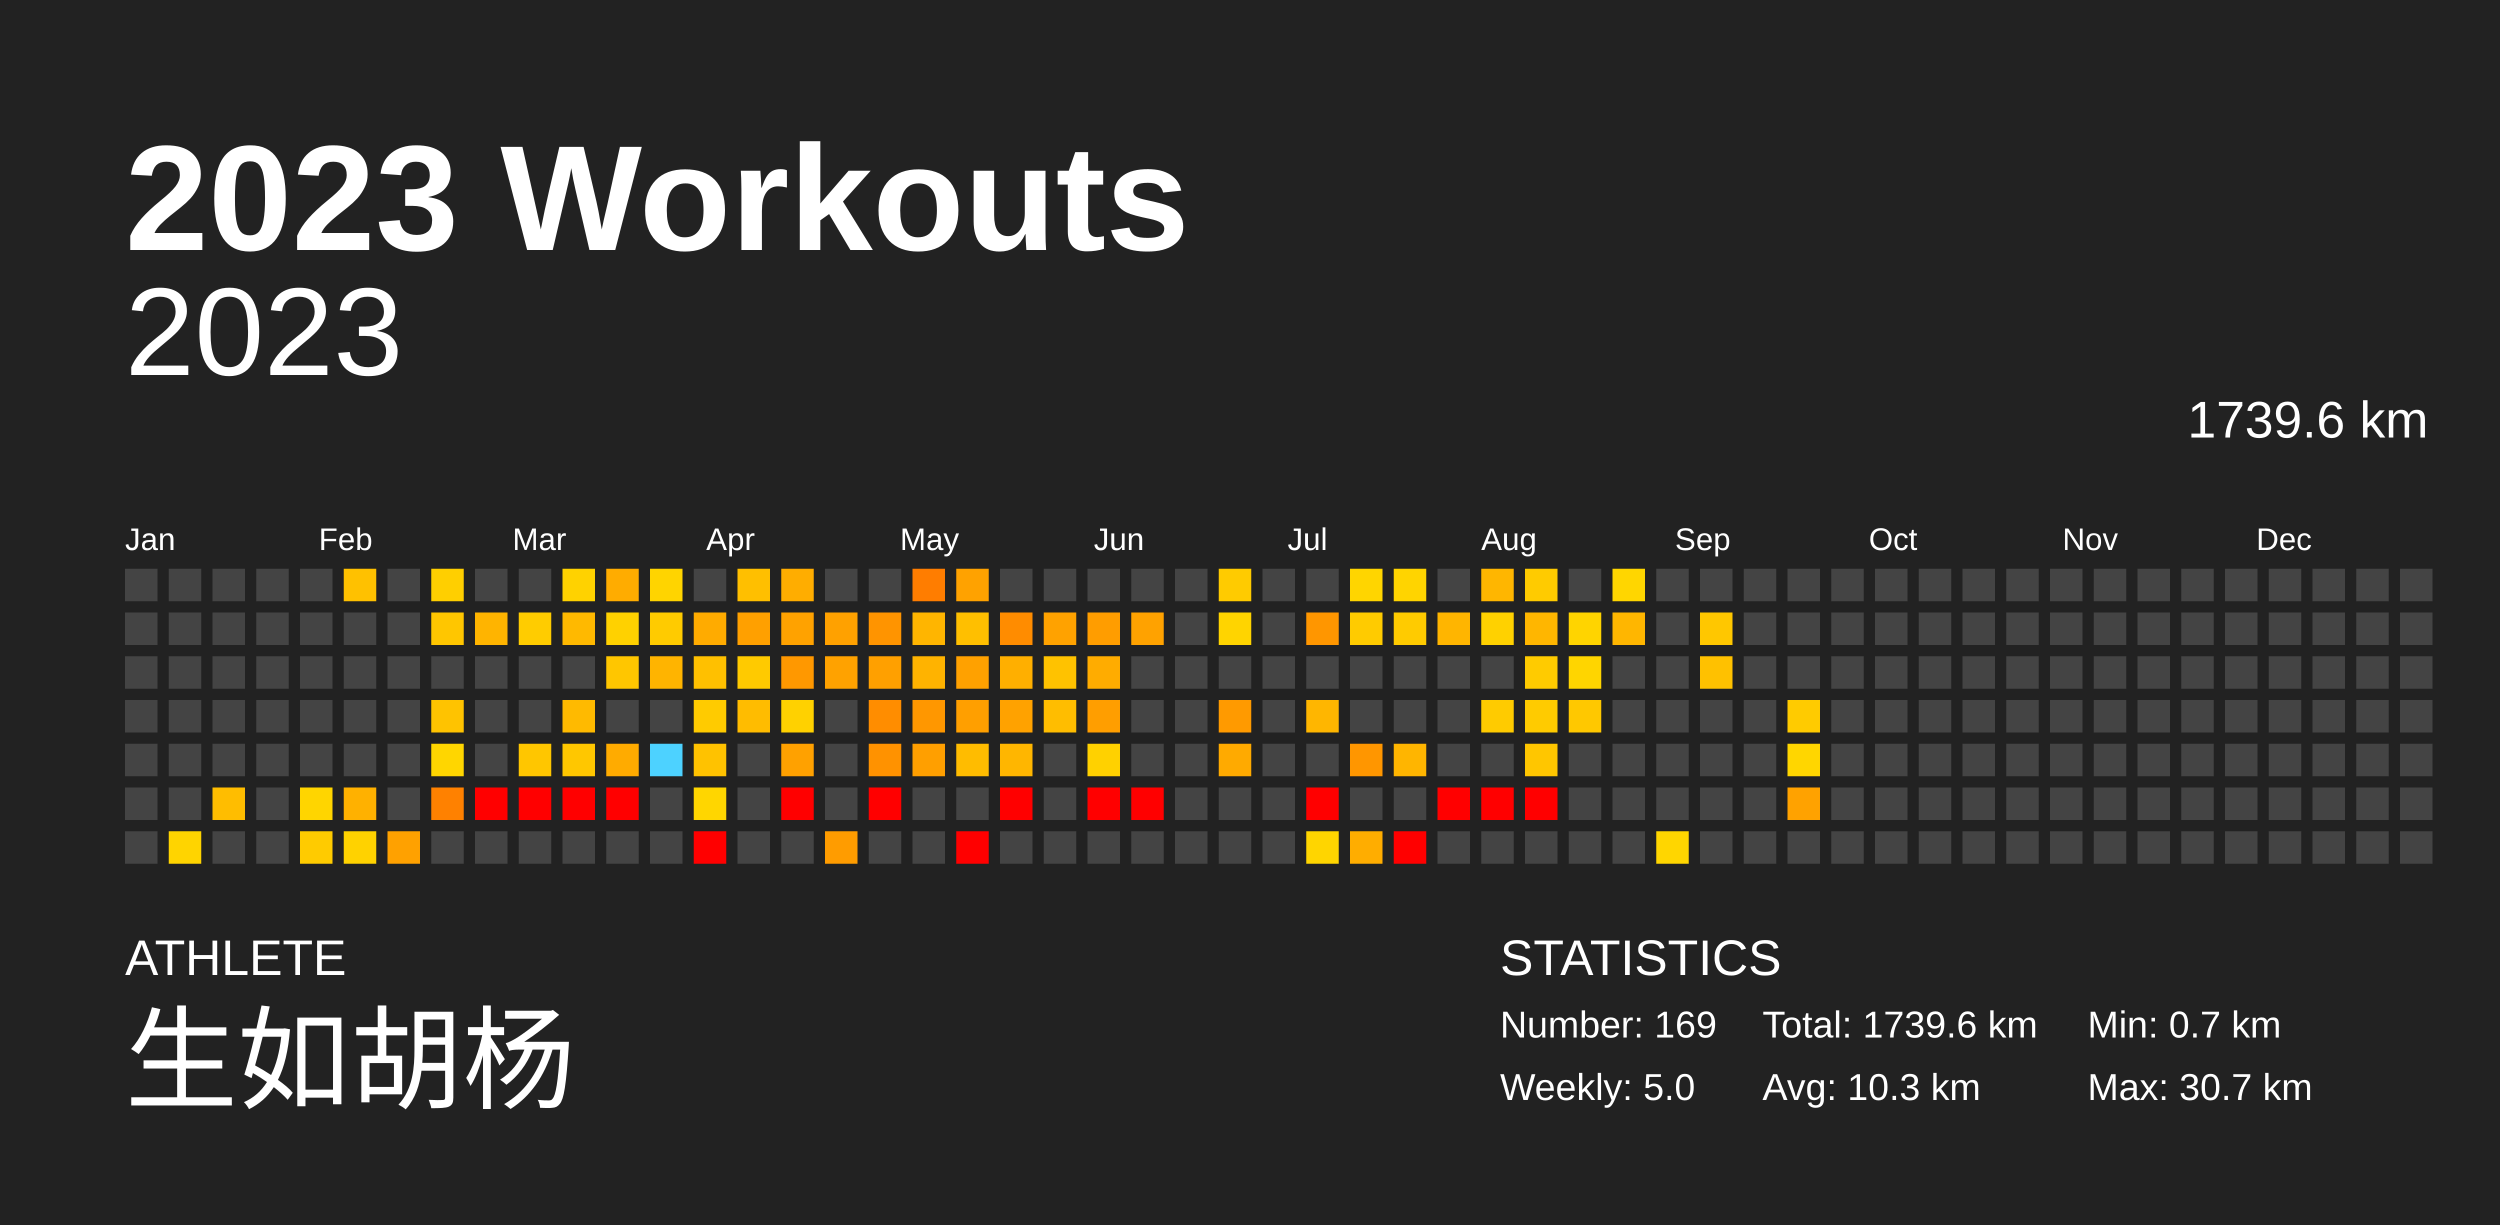
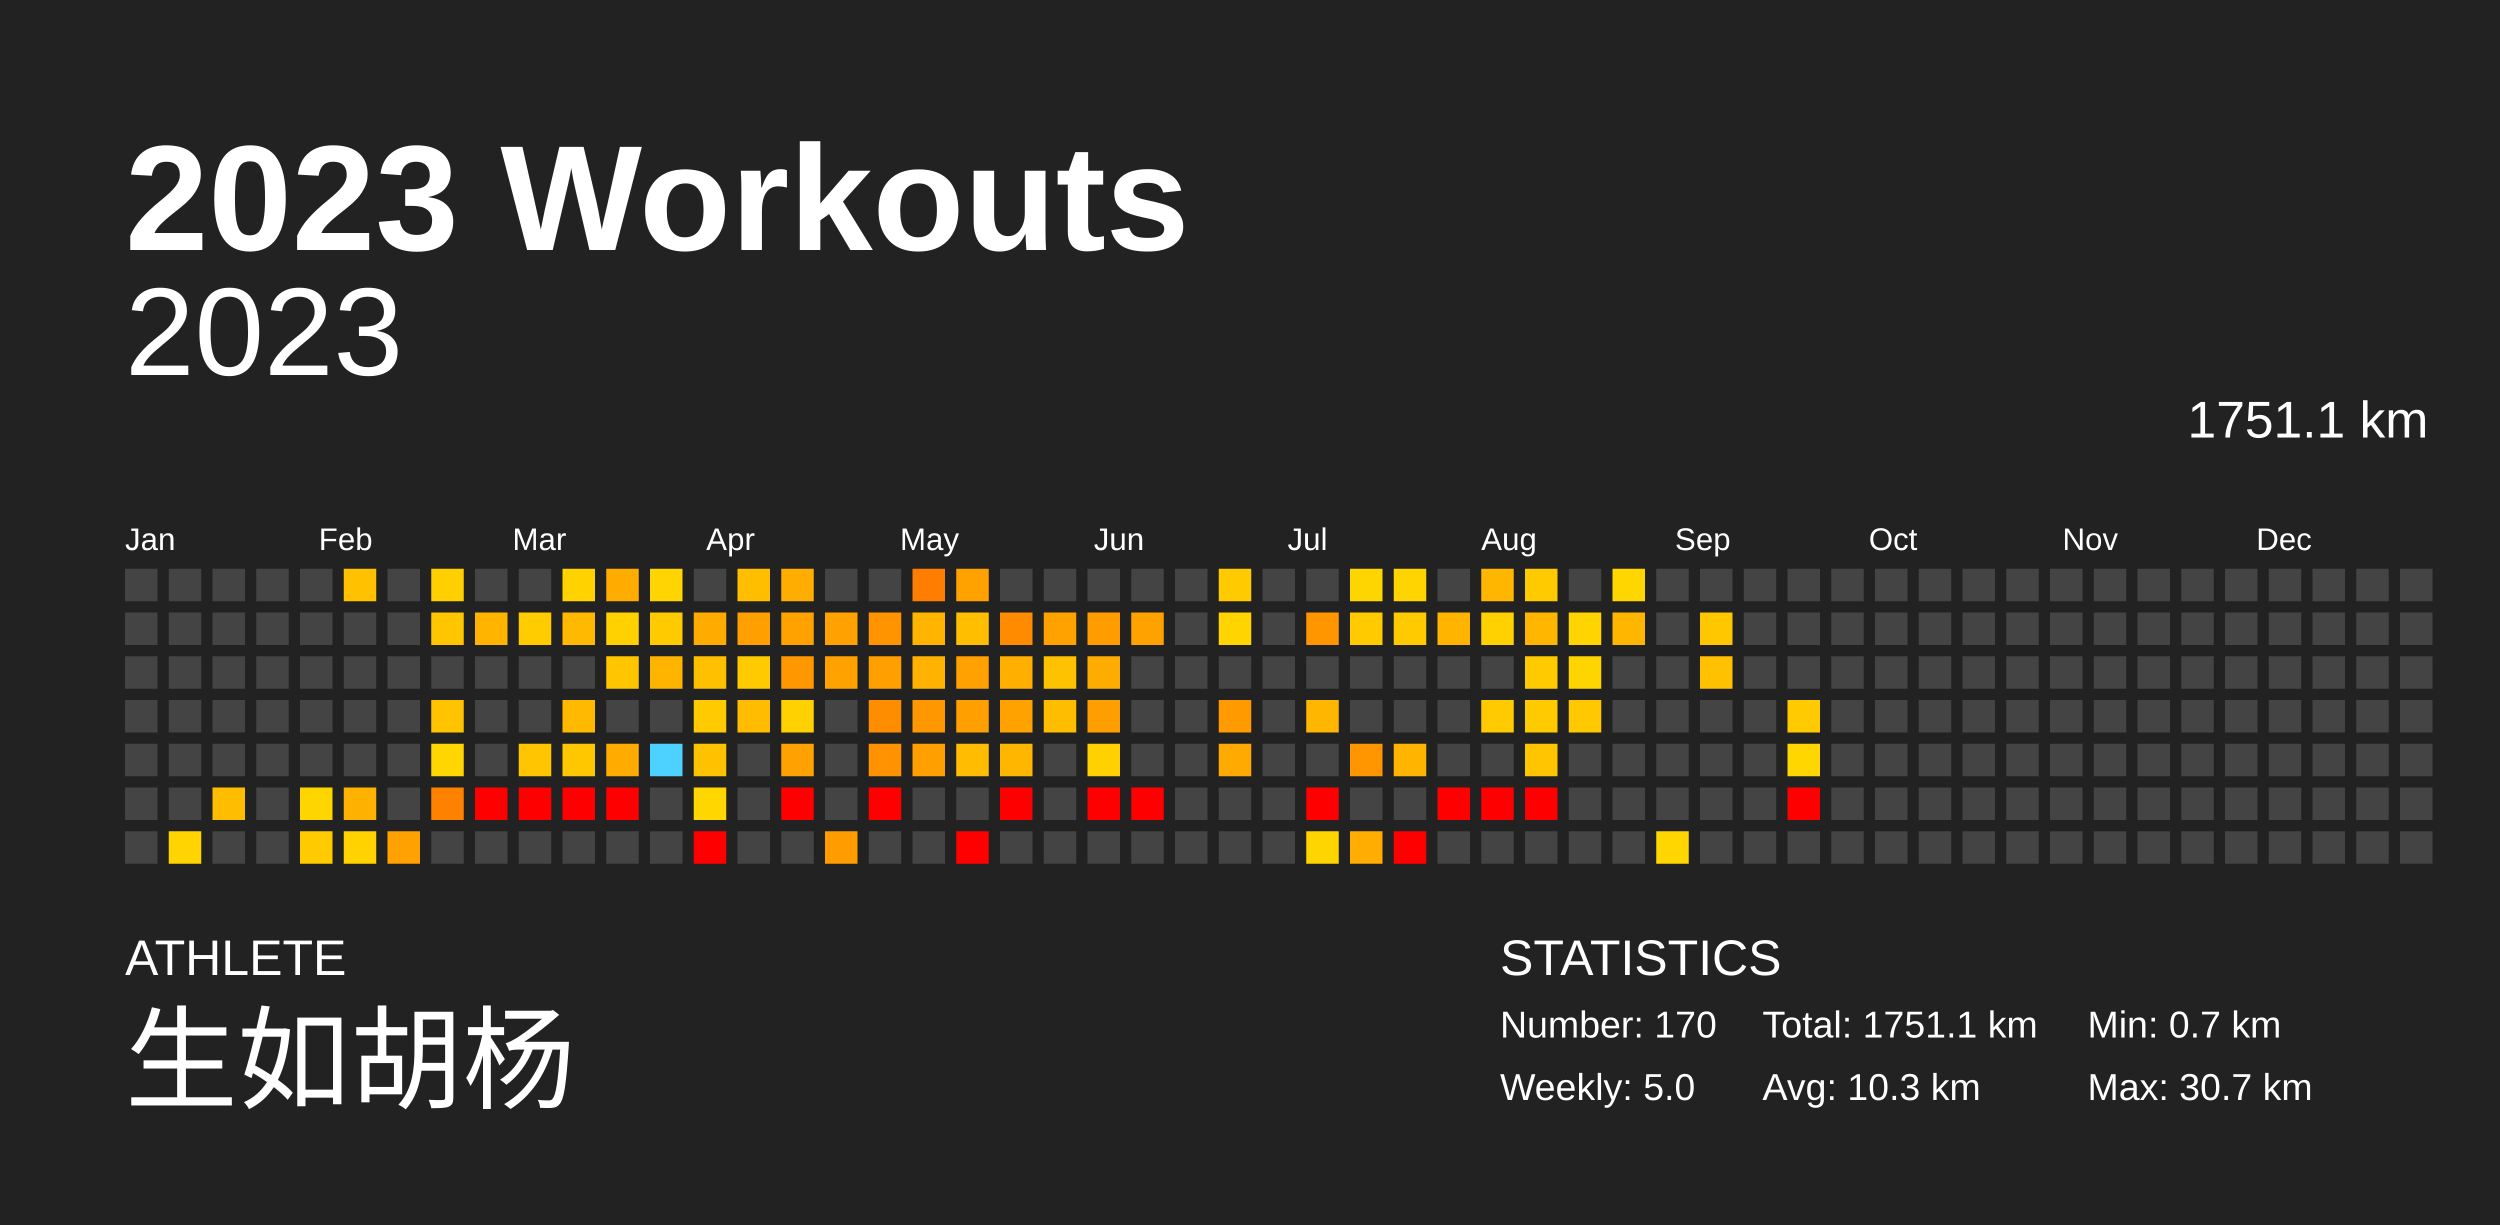
<svg xmlns="http://www.w3.org/2000/svg" baseProfile="full" height="98mm" version="1.1" viewBox="0,0,200,98" width="200mm">
  <defs />
  <rect fill="#222222" height="98" width="200" x="0" y="0" />
  <text fill="#FFFFFF" style="font-size:12px; font-family:Arial; font-weight:bold;" x="10" y="20">2023 Workouts</text>
  <text fill="#FFFFFF" style="font-size:4px; font-family:Arial" x="10" y="78">ATHLETE</text>
  <text fill="#FFFFFF" style="font-size:9px; font-family:Arial" x="10" y="88">生如胡杨</text>
  <text fill="#FFFFFF" style="font-size:4px; font-family:Arial" x="120" y="78">STATISTICS</text>
-   <text fill="#FFFFFF" style="font-size:3px; font-family:Arial" x="120" y="83">Number: 169</text>
+   <text fill="#FFFFFF" style="font-size:3px; font-family:Arial" x="120" y="83">Number: 170</text>
  <text fill="#FFFFFF" style="font-size:3px; font-family:Arial" x="120" y="88">Weekly: 5.0</text>
-   <text fill="#FFFFFF" style="font-size:3px; font-family:Arial" x="141" y="83">Total: 1739.6 km</text>
+   <text fill="#FFFFFF" style="font-size:3px; font-family:Arial" x="141" y="83">Total: 1751.1 km</text>
  <text fill="#FFFFFF" style="font-size:3px; font-family:Arial" x="141" y="88">Avg: 10.3 km</text>
  <text fill="#FFFFFF" style="font-size:3px; font-family:Arial" x="167" y="83">Min: 0.7 km</text>
  <text fill="#FFFFFF" style="font-size:3px; font-family:Arial" x="167" y="88">Max: 30.7 km</text>
  <text alignment-baseline="hanging" fill="#FFFFFF" style="font-size:10.0px; font-family:Arial;" x="10" y="30">2023</text>
-   <text alignment-baseline="hanging" fill="#FFFFFF" style="font-size:4.125px; font-family:Arial;" x="175" y="35">1739.6 km</text>
+   <text alignment-baseline="hanging" fill="#FFFFFF" style="font-size:4.125px; font-family:Arial;" x="175" y="35">1751.1 km</text>
  <text fill="#FFFFFF" style="font-size:2.5px; font-family:Arial" x="10.0" y="44">Jan</text>
  <text fill="#FFFFFF" style="font-size:2.5px; font-family:Arial" x="25.5" y="44">Feb</text>
  <text fill="#FFFFFF" style="font-size:2.5px; font-family:Arial" x="41.0" y="44">Mar</text>
  <text fill="#FFFFFF" style="font-size:2.5px; font-family:Arial" x="56.5" y="44">Apr</text>
  <text fill="#FFFFFF" style="font-size:2.5px; font-family:Arial" x="72.0" y="44">May</text>
  <text fill="#FFFFFF" style="font-size:2.5px; font-family:Arial" x="87.5" y="44">Jun</text>
  <text fill="#FFFFFF" style="font-size:2.5px; font-family:Arial" x="103.0" y="44">Jul</text>
  <text fill="#FFFFFF" style="font-size:2.5px; font-family:Arial" x="118.5" y="44">Aug</text>
  <text fill="#FFFFFF" style="font-size:2.5px; font-family:Arial" x="134.0" y="44">Sep</text>
  <text fill="#FFFFFF" style="font-size:2.5px; font-family:Arial" x="149.5" y="44">Oct</text>
  <text fill="#FFFFFF" style="font-size:2.5px; font-family:Arial" x="165.0" y="44">Nov</text>
  <text fill="#FFFFFF" style="font-size:2.5px; font-family:Arial" x="180.5" y="44">Dec</text>
  <rect fill="#444444" height="2.6" width="2.6" x="10.0" y="45.5" />
  <rect fill="#444444" height="2.6" width="2.6" x="10.0" y="49.0" />
  <rect fill="#444444" height="2.6" width="2.6" x="10.0" y="52.5" />
  <rect fill="#444444" height="2.6" width="2.6" x="10.0" y="56.0" />
  <rect fill="#444444" height="2.6" width="2.6" x="10.0" y="59.5" />
  <rect fill="#444444" height="2.6" width="2.6" x="10.0" y="63.0" />
  <rect fill="#444444" height="2.6" width="2.6" x="10.0" y="66.5" />
  <rect fill="#444444" height="2.6" width="2.6" x="13.5" y="45.5" />
  <rect fill="#444444" height="2.6" width="2.6" x="13.5" y="49.0" />
  <rect fill="#444444" height="2.6" width="2.6" x="13.5" y="52.5" />
  <rect fill="#444444" height="2.6" width="2.6" x="13.5" y="56.0" />
  <rect fill="#444444" height="2.6" width="2.6" x="13.5" y="59.5" />
  <rect fill="#444444" height="2.6" width="2.6" x="13.5" y="63.0" />
  <rect fill="#ffd400" height="2.6" width="2.6" x="13.5" y="66.5" />
  <rect fill="#444444" height="2.6" width="2.6" x="17.0" y="45.5" />
  <rect fill="#444444" height="2.6" width="2.6" x="17.0" y="49.0" />
  <rect fill="#444444" height="2.6" width="2.6" x="17.0" y="52.5" />
  <rect fill="#444444" height="2.6" width="2.6" x="17.0" y="56.0" />
  <rect fill="#444444" height="2.6" width="2.6" x="17.0" y="59.5" />
  <rect fill="#ffbd00" height="2.6" width="2.6" x="17.0" y="63.0" />
  <rect fill="#444444" height="2.6" width="2.6" x="17.0" y="66.5" />
  <rect fill="#444444" height="2.6" width="2.6" x="20.5" y="45.5" />
  <rect fill="#444444" height="2.6" width="2.6" x="20.5" y="49.0" />
  <rect fill="#444444" height="2.6" width="2.6" x="20.5" y="52.5" />
  <rect fill="#444444" height="2.6" width="2.6" x="20.5" y="56.0" />
  <rect fill="#444444" height="2.6" width="2.6" x="20.5" y="59.5" />
  <rect fill="#444444" height="2.6" width="2.6" x="20.5" y="63.0" />
  <rect fill="#444444" height="2.6" width="2.6" x="20.5" y="66.5" />
  <rect fill="#444444" height="2.6" width="2.6" x="24.0" y="45.5" />
  <rect fill="#444444" height="2.6" width="2.6" x="24.0" y="49.0" />
  <rect fill="#444444" height="2.6" width="2.6" x="24.0" y="52.5" />
  <rect fill="#444444" height="2.6" width="2.6" x="24.0" y="56.0" />
  <rect fill="#444444" height="2.6" width="2.6" x="24.0" y="59.5" />
  <rect fill="#ffd500" height="2.6" width="2.6" x="24.0" y="63.0" />
  <rect fill="#ffcb00" height="2.6" width="2.6" x="24.0" y="66.5" />
  <rect fill="#ffc100" height="2.6" width="2.6" x="27.5" y="45.5" />
  <rect fill="#444444" height="2.6" width="2.6" x="27.5" y="49.0" />
  <rect fill="#444444" height="2.6" width="2.6" x="27.5" y="52.5" />
  <rect fill="#444444" height="2.6" width="2.6" x="27.5" y="56.0" />
  <rect fill="#444444" height="2.6" width="2.6" x="27.5" y="59.5" />
  <rect fill="#ffb100" height="2.6" width="2.6" x="27.5" y="63.0" />
  <rect fill="#ffd200" height="2.6" width="2.6" x="27.5" y="66.5" />
  <rect fill="#444444" height="2.6" width="2.6" x="31.0" y="45.5" />
  <rect fill="#444444" height="2.6" width="2.6" x="31.0" y="49.0" />
  <rect fill="#444444" height="2.6" width="2.6" x="31.0" y="52.5" />
  <rect fill="#444444" height="2.6" width="2.6" x="31.0" y="56.0" />
  <rect fill="#444444" height="2.6" width="2.6" x="31.0" y="59.5" />
  <rect fill="#444444" height="2.6" width="2.6" x="31.0" y="63.0" />
  <rect fill="#ffa100" height="2.6" width="2.6" x="31.0" y="66.5" />
  <rect fill="#ffcf00" height="2.6" width="2.6" x="34.5" y="45.5" />
  <rect fill="#ffc600" height="2.6" width="2.6" x="34.5" y="49.0" />
  <rect fill="#444444" height="2.6" width="2.6" x="34.5" y="52.5" />
  <rect fill="#ffc300" height="2.6" width="2.6" x="34.5" y="56.0" />
  <rect fill="#ffd600" height="2.6" width="2.6" x="34.5" y="59.5" />
  <rect fill="#ff8100" height="2.6" width="2.6" x="34.5" y="63.0" />
  <rect fill="#444444" height="2.6" width="2.6" x="34.5" y="66.5" />
  <rect fill="#444444" height="2.6" width="2.6" x="38.0" y="45.5" />
  <rect fill="#ffb400" height="2.6" width="2.6" x="38.0" y="49.0" />
  <rect fill="#444444" height="2.6" width="2.6" x="38.0" y="52.5" />
  <rect fill="#444444" height="2.6" width="2.6" x="38.0" y="56.0" />
  <rect fill="#444444" height="2.6" width="2.6" x="38.0" y="59.5" />
  <rect fill="red" height="2.6" width="2.6" x="38.0" y="63.0" />
  <rect fill="#444444" height="2.6" width="2.6" x="38.0" y="66.5" />
  <rect fill="#444444" height="2.6" width="2.6" x="41.5" y="45.5" />
  <rect fill="#ffcc00" height="2.6" width="2.6" x="41.5" y="49.0" />
  <rect fill="#444444" height="2.6" width="2.6" x="41.5" y="52.5" />
  <rect fill="#444444" height="2.6" width="2.6" x="41.5" y="56.0" />
  <rect fill="#ffc600" height="2.6" width="2.6" x="41.5" y="59.5" />
  <rect fill="red" height="2.6" width="2.6" x="41.5" y="63.0" />
  <rect fill="#444444" height="2.6" width="2.6" x="41.5" y="66.5" />
  <rect fill="#ffd200" height="2.6" width="2.6" x="45.0" y="45.5" />
  <rect fill="#ffb900" height="2.6" width="2.6" x="45.0" y="49.0" />
  <rect fill="#444444" height="2.6" width="2.6" x="45.0" y="52.5" />
  <rect fill="#ffba00" height="2.6" width="2.6" x="45.0" y="56.0" />
  <rect fill="#ffc700" height="2.6" width="2.6" x="45.0" y="59.5" />
  <rect fill="red" height="2.6" width="2.6" x="45.0" y="63.0" />
  <rect fill="#444444" height="2.6" width="2.6" x="45.0" y="66.5" />
  <rect fill="#ffac00" height="2.6" width="2.6" x="48.5" y="45.5" />
  <rect fill="#ffd100" height="2.6" width="2.6" x="48.5" y="49.0" />
  <rect fill="#ffc600" height="2.6" width="2.6" x="48.5" y="52.5" />
  <rect fill="#444444" height="2.6" width="2.6" x="48.5" y="56.0" />
  <rect fill="#ffab00" height="2.6" width="2.6" x="48.5" y="59.5" />
  <rect fill="red" height="2.6" width="2.6" x="48.5" y="63.0" />
  <rect fill="#444444" height="2.6" width="2.6" x="48.5" y="66.5" />
  <rect fill="#ffd400" height="2.6" width="2.6" x="52.0" y="45.5" />
  <rect fill="#ffcb00" height="2.6" width="2.6" x="52.0" y="49.0" />
  <rect fill="#ffb400" height="2.6" width="2.6" x="52.0" y="52.5" />
  <rect fill="#444444" height="2.6" width="2.6" x="52.0" y="56.0" />
  <rect fill="#4dd2ff" height="2.6" width="2.6" x="52.0" y="59.5" />
  <rect fill="#444444" height="2.6" width="2.6" x="52.0" y="63.0" />
  <rect fill="#444444" height="2.6" width="2.6" x="52.0" y="66.5" />
  <rect fill="#444444" height="2.6" width="2.6" x="55.5" y="45.5" />
  <rect fill="#ffab00" height="2.6" width="2.6" x="55.5" y="49.0" />
  <rect fill="#ffc000" height="2.6" width="2.6" x="55.5" y="52.5" />
  <rect fill="#ffcb00" height="2.6" width="2.6" x="55.5" y="56.0" />
  <rect fill="#ffc200" height="2.6" width="2.6" x="55.5" y="59.5" />
  <rect fill="#ffd600" height="2.6" width="2.6" x="55.5" y="63.0" />
  <rect fill="red" height="2.6" width="2.6" x="55.5" y="66.5" />
  <rect fill="#ffbf00" height="2.6" width="2.6" x="59.0" y="45.5" />
  <rect fill="#ffa000" height="2.6" width="2.6" x="59.0" y="49.0" />
  <rect fill="#ffca00" height="2.6" width="2.6" x="59.0" y="52.5" />
  <rect fill="#ffbc00" height="2.6" width="2.6" x="59.0" y="56.0" />
  <rect fill="#444444" height="2.6" width="2.6" x="59.0" y="59.5" />
  <rect fill="#444444" height="2.6" width="2.6" x="59.0" y="63.0" />
  <rect fill="#444444" height="2.6" width="2.6" x="59.0" y="66.5" />
  <rect fill="#ffad00" height="2.6" width="2.6" x="62.5" y="45.5" />
  <rect fill="#ffa200" height="2.6" width="2.6" x="62.5" y="49.0" />
  <rect fill="#ff9800" height="2.6" width="2.6" x="62.5" y="52.5" />
  <rect fill="#ffd100" height="2.6" width="2.6" x="62.5" y="56.0" />
  <rect fill="#ffa100" height="2.6" width="2.6" x="62.5" y="59.5" />
  <rect fill="red" height="2.6" width="2.6" x="62.5" y="63.0" />
  <rect fill="#444444" height="2.6" width="2.6" x="62.5" y="66.5" />
  <rect fill="#444444" height="2.6" width="2.6" x="66.0" y="45.5" />
  <rect fill="#ffa100" height="2.6" width="2.6" x="66.0" y="49.0" />
  <rect fill="#ffa200" height="2.6" width="2.6" x="66.0" y="52.5" />
  <rect fill="#444444" height="2.6" width="2.6" x="66.0" y="56.0" />
  <rect fill="#444444" height="2.6" width="2.6" x="66.0" y="59.5" />
  <rect fill="#444444" height="2.6" width="2.6" x="66.0" y="63.0" />
  <rect fill="#ff9c00" height="2.6" width="2.6" x="66.0" y="66.5" />
  <rect fill="#444444" height="2.6" width="2.6" x="69.5" y="45.5" />
  <rect fill="#ff9400" height="2.6" width="2.6" x="69.5" y="49.0" />
  <rect fill="#ffa000" height="2.6" width="2.6" x="69.5" y="52.5" />
  <rect fill="#ff8d00" height="2.6" width="2.6" x="69.5" y="56.0" />
  <rect fill="#ff9200" height="2.6" width="2.6" x="69.5" y="59.5" />
  <rect fill="red" height="2.6" width="2.6" x="69.5" y="63.0" />
  <rect fill="#444444" height="2.6" width="2.6" x="69.5" y="66.5" />
  <rect fill="#ff7d00" height="2.6" width="2.6" x="73.0" y="45.5" />
  <rect fill="#ffb500" height="2.6" width="2.6" x="73.0" y="49.0" />
  <rect fill="#ffb300" height="2.6" width="2.6" x="73.0" y="52.5" />
  <rect fill="#ff9700" height="2.6" width="2.6" x="73.0" y="56.0" />
  <rect fill="#ff9f00" height="2.6" width="2.6" x="73.0" y="59.5" />
  <rect fill="#444444" height="2.6" width="2.6" x="73.0" y="63.0" />
  <rect fill="#444444" height="2.6" width="2.6" x="73.0" y="66.5" />
  <rect fill="#ffa200" height="2.6" width="2.6" x="76.5" y="45.5" />
  <rect fill="#ffbf00" height="2.6" width="2.6" x="76.5" y="49.0" />
  <rect fill="#ffa100" height="2.6" width="2.6" x="76.5" y="52.5" />
  <rect fill="#ff9f00" height="2.6" width="2.6" x="76.5" y="56.0" />
  <rect fill="#ffbc00" height="2.6" width="2.6" x="76.5" y="59.5" />
  <rect fill="#444444" height="2.6" width="2.6" x="76.5" y="63.0" />
  <rect fill="red" height="2.6" width="2.6" x="76.5" y="66.5" />
  <rect fill="#444444" height="2.6" width="2.6" x="80.0" y="45.5" />
  <rect fill="#ff8c00" height="2.6" width="2.6" x="80.0" y="49.0" />
  <rect fill="#ffaf00" height="2.6" width="2.6" x="80.0" y="52.5" />
  <rect fill="#ffa200" height="2.6" width="2.6" x="80.0" y="56.0" />
  <rect fill="#ffb600" height="2.6" width="2.6" x="80.0" y="59.5" />
  <rect fill="red" height="2.6" width="2.6" x="80.0" y="63.0" />
  <rect fill="#444444" height="2.6" width="2.6" x="80.0" y="66.5" />
  <rect fill="#444444" height="2.6" width="2.6" x="83.5" y="45.5" />
  <rect fill="#ffa200" height="2.6" width="2.6" x="83.5" y="49.0" />
  <rect fill="#ffc200" height="2.6" width="2.6" x="83.5" y="52.5" />
  <rect fill="#ffbd00" height="2.6" width="2.6" x="83.5" y="56.0" />
  <rect fill="#444444" height="2.6" width="2.6" x="83.5" y="59.5" />
  <rect fill="#444444" height="2.6" width="2.6" x="83.5" y="63.0" />
  <rect fill="#444444" height="2.6" width="2.6" x="83.5" y="66.5" />
  <rect fill="#444444" height="2.6" width="2.6" x="87.0" y="45.5" />
  <rect fill="#ff9d00" height="2.6" width="2.6" x="87.0" y="49.0" />
  <rect fill="#ffac00" height="2.6" width="2.6" x="87.0" y="52.5" />
  <rect fill="#ff9e00" height="2.6" width="2.6" x="87.0" y="56.0" />
  <rect fill="#ffd100" height="2.6" width="2.6" x="87.0" y="59.5" />
  <rect fill="red" height="2.6" width="2.6" x="87.0" y="63.0" />
  <rect fill="#444444" height="2.6" width="2.6" x="87.0" y="66.5" />
  <rect fill="#444444" height="2.6" width="2.6" x="90.5" y="45.5" />
  <rect fill="#ffa200" height="2.6" width="2.6" x="90.5" y="49.0" />
  <rect fill="#444444" height="2.6" width="2.6" x="90.5" y="52.5" />
  <rect fill="#444444" height="2.6" width="2.6" x="90.5" y="56.0" />
  <rect fill="#444444" height="2.6" width="2.6" x="90.5" y="59.5" />
  <rect fill="red" height="2.6" width="2.6" x="90.5" y="63.0" />
  <rect fill="#444444" height="2.6" width="2.6" x="90.5" y="66.5" />
  <rect fill="#444444" height="2.6" width="2.6" x="94.0" y="45.5" />
  <rect fill="#444444" height="2.6" width="2.6" x="94.0" y="49.0" />
  <rect fill="#444444" height="2.6" width="2.6" x="94.0" y="52.5" />
  <rect fill="#444444" height="2.6" width="2.6" x="94.0" y="56.0" />
  <rect fill="#444444" height="2.6" width="2.6" x="94.0" y="59.5" />
  <rect fill="#444444" height="2.6" width="2.6" x="94.0" y="63.0" />
  <rect fill="#444444" height="2.6" width="2.6" x="94.0" y="66.5" />
  <rect fill="#ffcb00" height="2.6" width="2.6" x="97.5" y="45.5" />
  <rect fill="#ffd400" height="2.6" width="2.6" x="97.5" y="49.0" />
  <rect fill="#444444" height="2.6" width="2.6" x="97.5" y="52.5" />
  <rect fill="#ff9a00" height="2.6" width="2.6" x="97.5" y="56.0" />
  <rect fill="#ffaa00" height="2.6" width="2.6" x="97.5" y="59.5" />
  <rect fill="#444444" height="2.6" width="2.6" x="97.5" y="63.0" />
  <rect fill="#444444" height="2.6" width="2.6" x="97.5" y="66.5" />
  <rect fill="#444444" height="2.6" width="2.6" x="101.0" y="45.5" />
  <rect fill="#444444" height="2.6" width="2.6" x="101.0" y="49.0" />
  <rect fill="#444444" height="2.6" width="2.6" x="101.0" y="52.5" />
  <rect fill="#444444" height="2.6" width="2.6" x="101.0" y="56.0" />
  <rect fill="#444444" height="2.6" width="2.6" x="101.0" y="59.5" />
  <rect fill="#444444" height="2.6" width="2.6" x="101.0" y="63.0" />
  <rect fill="#444444" height="2.6" width="2.6" x="101.0" y="66.5" />
  <rect fill="#444444" height="2.6" width="2.6" x="104.5" y="45.5" />
  <rect fill="#ff9600" height="2.6" width="2.6" x="104.5" y="49.0" />
  <rect fill="#444444" height="2.6" width="2.6" x="104.5" y="52.5" />
  <rect fill="#ffb600" height="2.6" width="2.6" x="104.5" y="56.0" />
  <rect fill="#444444" height="2.6" width="2.6" x="104.5" y="59.5" />
  <rect fill="red" height="2.6" width="2.6" x="104.5" y="63.0" />
  <rect fill="#ffd500" height="2.6" width="2.6" x="104.5" y="66.5" />
  <rect fill="#ffd500" height="2.6" width="2.6" x="108.0" y="45.5" />
  <rect fill="#ffcb00" height="2.6" width="2.6" x="108.0" y="49.0" />
  <rect fill="#444444" height="2.6" width="2.6" x="108.0" y="52.5" />
  <rect fill="#444444" height="2.6" width="2.6" x="108.0" y="56.0" />
  <rect fill="#ff9600" height="2.6" width="2.6" x="108.0" y="59.5" />
  <rect fill="#444444" height="2.6" width="2.6" x="108.0" y="63.0" />
  <rect fill="#ffad00" height="2.6" width="2.6" x="108.0" y="66.5" />
  <rect fill="#ffd400" height="2.6" width="2.6" x="111.5" y="45.5" />
  <rect fill="#ffcb00" height="2.6" width="2.6" x="111.5" y="49.0" />
  <rect fill="#444444" height="2.6" width="2.6" x="111.5" y="52.5" />
  <rect fill="#444444" height="2.6" width="2.6" x="111.5" y="56.0" />
  <rect fill="#ffb500" height="2.6" width="2.6" x="111.5" y="59.5" />
  <rect fill="#444444" height="2.6" width="2.6" x="111.5" y="63.0" />
  <rect fill="red" height="2.6" width="2.6" x="111.5" y="66.5" />
  <rect fill="#444444" height="2.6" width="2.6" x="115.0" y="45.5" />
  <rect fill="#ffb500" height="2.6" width="2.6" x="115.0" y="49.0" />
  <rect fill="#444444" height="2.6" width="2.6" x="115.0" y="52.5" />
  <rect fill="#444444" height="2.6" width="2.6" x="115.0" y="56.0" />
  <rect fill="#444444" height="2.6" width="2.6" x="115.0" y="59.5" />
  <rect fill="red" height="2.6" width="2.6" x="115.0" y="63.0" />
  <rect fill="#444444" height="2.6" width="2.6" x="115.0" y="66.5" />
  <rect fill="#ffb600" height="2.6" width="2.6" x="118.5" y="45.5" />
  <rect fill="#ffd100" height="2.6" width="2.6" x="118.5" y="49.0" />
  <rect fill="#444444" height="2.6" width="2.6" x="118.5" y="52.5" />
  <rect fill="#ffcb00" height="2.6" width="2.6" x="118.5" y="56.0" />
  <rect fill="#444444" height="2.6" width="2.6" x="118.5" y="59.5" />
  <rect fill="red" height="2.6" width="2.6" x="118.5" y="63.0" />
  <rect fill="#444444" height="2.6" width="2.6" x="118.5" y="66.5" />
  <rect fill="#ffcb00" height="2.6" width="2.6" x="122.0" y="45.5" />
  <rect fill="#ffb600" height="2.6" width="2.6" x="122.0" y="49.0" />
  <rect fill="#ffcb00" height="2.6" width="2.6" x="122.0" y="52.5" />
  <rect fill="#ffcb00" height="2.6" width="2.6" x="122.0" y="56.0" />
  <rect fill="#ffc600" height="2.6" width="2.6" x="122.0" y="59.5" />
  <rect fill="red" height="2.6" width="2.6" x="122.0" y="63.0" />
  <rect fill="#444444" height="2.6" width="2.6" x="122.0" y="66.5" />
  <rect fill="#444444" height="2.6" width="2.6" x="125.5" y="45.5" />
  <rect fill="#ffd400" height="2.6" width="2.6" x="125.5" y="49.0" />
  <rect fill="#ffd500" height="2.6" width="2.6" x="125.5" y="52.5" />
  <rect fill="#ffc800" height="2.6" width="2.6" x="125.5" y="56.0" />
  <rect fill="#444444" height="2.6" width="2.6" x="125.5" y="59.5" />
  <rect fill="#444444" height="2.6" width="2.6" x="125.5" y="63.0" />
  <rect fill="#444444" height="2.6" width="2.6" x="125.5" y="66.5" />
  <rect fill="#ffd600" height="2.6" width="2.6" x="129.0" y="45.5" />
  <rect fill="#ffb600" height="2.6" width="2.6" x="129.0" y="49.0" />
  <rect fill="#444444" height="2.6" width="2.6" x="129.0" y="52.5" />
  <rect fill="#444444" height="2.6" width="2.6" x="129.0" y="56.0" />
  <rect fill="#444444" height="2.6" width="2.6" x="129.0" y="59.5" />
  <rect fill="#444444" height="2.6" width="2.6" x="129.0" y="63.0" />
  <rect fill="#444444" height="2.6" width="2.6" x="129.0" y="66.5" />
  <rect fill="#444444" height="2.6" width="2.6" x="132.5" y="45.5" />
  <rect fill="#444444" height="2.6" width="2.6" x="132.5" y="49.0" />
  <rect fill="#444444" height="2.6" width="2.6" x="132.5" y="52.5" />
  <rect fill="#444444" height="2.6" width="2.6" x="132.5" y="56.0" />
  <rect fill="#444444" height="2.6" width="2.6" x="132.5" y="59.5" />
  <rect fill="#444444" height="2.6" width="2.6" x="132.5" y="63.0" />
  <rect fill="#ffd600" height="2.6" width="2.6" x="132.5" y="66.5" />
  <rect fill="#444444" height="2.6" width="2.6" x="136.0" y="45.5" />
  <rect fill="#ffc700" height="2.6" width="2.6" x="136.0" y="49.0" />
  <rect fill="#ffc100" height="2.6" width="2.6" x="136.0" y="52.5" />
  <rect fill="#444444" height="2.6" width="2.6" x="136.0" y="56.0" />
  <rect fill="#444444" height="2.6" width="2.6" x="136.0" y="59.5" />
  <rect fill="#444444" height="2.6" width="2.6" x="136.0" y="63.0" />
  <rect fill="#444444" height="2.6" width="2.6" x="136.0" y="66.5" />
  <rect fill="#444444" height="2.6" width="2.6" x="139.5" y="45.5" />
  <rect fill="#444444" height="2.6" width="2.6" x="139.5" y="49.0" />
  <rect fill="#444444" height="2.6" width="2.6" x="139.5" y="52.5" />
  <rect fill="#444444" height="2.6" width="2.6" x="139.5" y="56.0" />
  <rect fill="#444444" height="2.6" width="2.6" x="139.5" y="59.5" />
  <rect fill="#444444" height="2.6" width="2.6" x="139.5" y="63.0" />
  <rect fill="#444444" height="2.6" width="2.6" x="139.5" y="66.5" />
  <rect fill="#444444" height="2.6" width="2.6" x="143.0" y="45.5" />
  <rect fill="#444444" height="2.6" width="2.6" x="143.0" y="49.0" />
  <rect fill="#444444" height="2.6" width="2.6" x="143.0" y="52.5" />
  <rect fill="#ffcb00" height="2.6" width="2.6" x="143.0" y="56.0" />
  <rect fill="#ffd600" height="2.6" width="2.6" x="143.0" y="59.5" />
-   <rect fill="#ffa200" height="2.6" width="2.6" x="143.0" y="63.0" />
+   <rect fill="red" height="2.6" width="2.6" x="143.0" y="63.0" />
  <rect fill="#444444" height="2.6" width="2.6" x="143.0" y="66.5" />
  <rect fill="#444444" height="2.6" width="2.6" x="146.5" y="45.5" />
  <rect fill="#444444" height="2.6" width="2.6" x="146.5" y="49.0" />
  <rect fill="#444444" height="2.6" width="2.6" x="146.5" y="52.5" />
  <rect fill="#444444" height="2.6" width="2.6" x="146.5" y="56.0" />
  <rect fill="#444444" height="2.6" width="2.6" x="146.5" y="59.5" />
  <rect fill="#444444" height="2.6" width="2.6" x="146.5" y="63.0" />
  <rect fill="#444444" height="2.6" width="2.6" x="146.5" y="66.5" />
  <rect fill="#444444" height="2.6" width="2.6" x="150.0" y="45.5" />
  <rect fill="#444444" height="2.6" width="2.6" x="150.0" y="49.0" />
  <rect fill="#444444" height="2.6" width="2.6" x="150.0" y="52.5" />
  <rect fill="#444444" height="2.6" width="2.6" x="150.0" y="56.0" />
  <rect fill="#444444" height="2.6" width="2.6" x="150.0" y="59.5" />
  <rect fill="#444444" height="2.6" width="2.6" x="150.0" y="63.0" />
  <rect fill="#444444" height="2.6" width="2.6" x="150.0" y="66.5" />
  <rect fill="#444444" height="2.6" width="2.6" x="153.5" y="45.5" />
  <rect fill="#444444" height="2.6" width="2.6" x="153.5" y="49.0" />
  <rect fill="#444444" height="2.6" width="2.6" x="153.5" y="52.5" />
  <rect fill="#444444" height="2.6" width="2.6" x="153.5" y="56.0" />
  <rect fill="#444444" height="2.6" width="2.6" x="153.5" y="59.5" />
  <rect fill="#444444" height="2.6" width="2.6" x="153.5" y="63.0" />
  <rect fill="#444444" height="2.6" width="2.6" x="153.5" y="66.5" />
  <rect fill="#444444" height="2.6" width="2.6" x="157.0" y="45.5" />
  <rect fill="#444444" height="2.6" width="2.6" x="157.0" y="49.0" />
  <rect fill="#444444" height="2.6" width="2.6" x="157.0" y="52.5" />
  <rect fill="#444444" height="2.6" width="2.6" x="157.0" y="56.0" />
  <rect fill="#444444" height="2.6" width="2.6" x="157.0" y="59.5" />
  <rect fill="#444444" height="2.6" width="2.6" x="157.0" y="63.0" />
  <rect fill="#444444" height="2.6" width="2.6" x="157.0" y="66.5" />
  <rect fill="#444444" height="2.6" width="2.6" x="160.5" y="45.5" />
  <rect fill="#444444" height="2.6" width="2.6" x="160.5" y="49.0" />
  <rect fill="#444444" height="2.6" width="2.6" x="160.5" y="52.5" />
  <rect fill="#444444" height="2.6" width="2.6" x="160.5" y="56.0" />
  <rect fill="#444444" height="2.6" width="2.6" x="160.5" y="59.5" />
  <rect fill="#444444" height="2.6" width="2.6" x="160.5" y="63.0" />
  <rect fill="#444444" height="2.6" width="2.6" x="160.5" y="66.5" />
  <rect fill="#444444" height="2.6" width="2.6" x="164.0" y="45.5" />
  <rect fill="#444444" height="2.6" width="2.6" x="164.0" y="49.0" />
  <rect fill="#444444" height="2.6" width="2.6" x="164.0" y="52.5" />
  <rect fill="#444444" height="2.6" width="2.6" x="164.0" y="56.0" />
  <rect fill="#444444" height="2.6" width="2.6" x="164.0" y="59.5" />
  <rect fill="#444444" height="2.6" width="2.6" x="164.0" y="63.0" />
  <rect fill="#444444" height="2.6" width="2.6" x="164.0" y="66.5" />
  <rect fill="#444444" height="2.6" width="2.6" x="167.5" y="45.5" />
  <rect fill="#444444" height="2.6" width="2.6" x="167.5" y="49.0" />
  <rect fill="#444444" height="2.6" width="2.6" x="167.5" y="52.5" />
  <rect fill="#444444" height="2.6" width="2.6" x="167.5" y="56.0" />
  <rect fill="#444444" height="2.6" width="2.6" x="167.5" y="59.5" />
  <rect fill="#444444" height="2.6" width="2.6" x="167.5" y="63.0" />
  <rect fill="#444444" height="2.6" width="2.6" x="167.5" y="66.5" />
  <rect fill="#444444" height="2.6" width="2.6" x="171.0" y="45.5" />
  <rect fill="#444444" height="2.6" width="2.6" x="171.0" y="49.0" />
  <rect fill="#444444" height="2.6" width="2.6" x="171.0" y="52.5" />
  <rect fill="#444444" height="2.6" width="2.6" x="171.0" y="56.0" />
  <rect fill="#444444" height="2.6" width="2.6" x="171.0" y="59.5" />
  <rect fill="#444444" height="2.6" width="2.6" x="171.0" y="63.0" />
  <rect fill="#444444" height="2.6" width="2.6" x="171.0" y="66.5" />
  <rect fill="#444444" height="2.6" width="2.6" x="174.5" y="45.5" />
  <rect fill="#444444" height="2.6" width="2.6" x="174.5" y="49.0" />
  <rect fill="#444444" height="2.6" width="2.6" x="174.5" y="52.5" />
  <rect fill="#444444" height="2.6" width="2.6" x="174.5" y="56.0" />
  <rect fill="#444444" height="2.6" width="2.6" x="174.5" y="59.5" />
  <rect fill="#444444" height="2.6" width="2.6" x="174.5" y="63.0" />
  <rect fill="#444444" height="2.6" width="2.6" x="174.5" y="66.5" />
  <rect fill="#444444" height="2.6" width="2.6" x="178.0" y="45.5" />
  <rect fill="#444444" height="2.6" width="2.6" x="178.0" y="49.0" />
  <rect fill="#444444" height="2.6" width="2.6" x="178.0" y="52.5" />
  <rect fill="#444444" height="2.6" width="2.6" x="178.0" y="56.0" />
  <rect fill="#444444" height="2.6" width="2.6" x="178.0" y="59.5" />
  <rect fill="#444444" height="2.6" width="2.6" x="178.0" y="63.0" />
  <rect fill="#444444" height="2.6" width="2.6" x="178.0" y="66.5" />
  <rect fill="#444444" height="2.6" width="2.6" x="181.5" y="45.5" />
  <rect fill="#444444" height="2.6" width="2.6" x="181.5" y="49.0" />
  <rect fill="#444444" height="2.6" width="2.6" x="181.5" y="52.5" />
  <rect fill="#444444" height="2.6" width="2.6" x="181.5" y="56.0" />
  <rect fill="#444444" height="2.6" width="2.6" x="181.5" y="59.5" />
  <rect fill="#444444" height="2.6" width="2.6" x="181.5" y="63.0" />
  <rect fill="#444444" height="2.6" width="2.6" x="181.5" y="66.5" />
  <rect fill="#444444" height="2.6" width="2.6" x="185.0" y="45.5" />
  <rect fill="#444444" height="2.6" width="2.6" x="185.0" y="49.0" />
  <rect fill="#444444" height="2.6" width="2.6" x="185.0" y="52.5" />
  <rect fill="#444444" height="2.6" width="2.6" x="185.0" y="56.0" />
  <rect fill="#444444" height="2.6" width="2.6" x="185.0" y="59.5" />
  <rect fill="#444444" height="2.6" width="2.6" x="185.0" y="63.0" />
  <rect fill="#444444" height="2.6" width="2.6" x="185.0" y="66.5" />
  <rect fill="#444444" height="2.6" width="2.6" x="188.5" y="45.5" />
  <rect fill="#444444" height="2.6" width="2.6" x="188.5" y="49.0" />
  <rect fill="#444444" height="2.6" width="2.6" x="188.5" y="52.5" />
  <rect fill="#444444" height="2.6" width="2.6" x="188.5" y="56.0" />
  <rect fill="#444444" height="2.6" width="2.6" x="188.5" y="59.5" />
  <rect fill="#444444" height="2.6" width="2.6" x="188.5" y="63.0" />
  <rect fill="#444444" height="2.6" width="2.6" x="188.5" y="66.5" />
  <rect fill="#444444" height="2.6" width="2.6" x="192.0" y="45.5" />
  <rect fill="#444444" height="2.6" width="2.6" x="192.0" y="49.0" />
  <rect fill="#444444" height="2.6" width="2.6" x="192.0" y="52.5" />
  <rect fill="#444444" height="2.6" width="2.6" x="192.0" y="56.0" />
  <rect fill="#444444" height="2.6" width="2.6" x="192.0" y="59.5" />
  <rect fill="#444444" height="2.6" width="2.6" x="192.0" y="63.0" />
  <rect fill="#444444" height="2.6" width="2.6" x="192.0" y="66.5" />
</svg>
